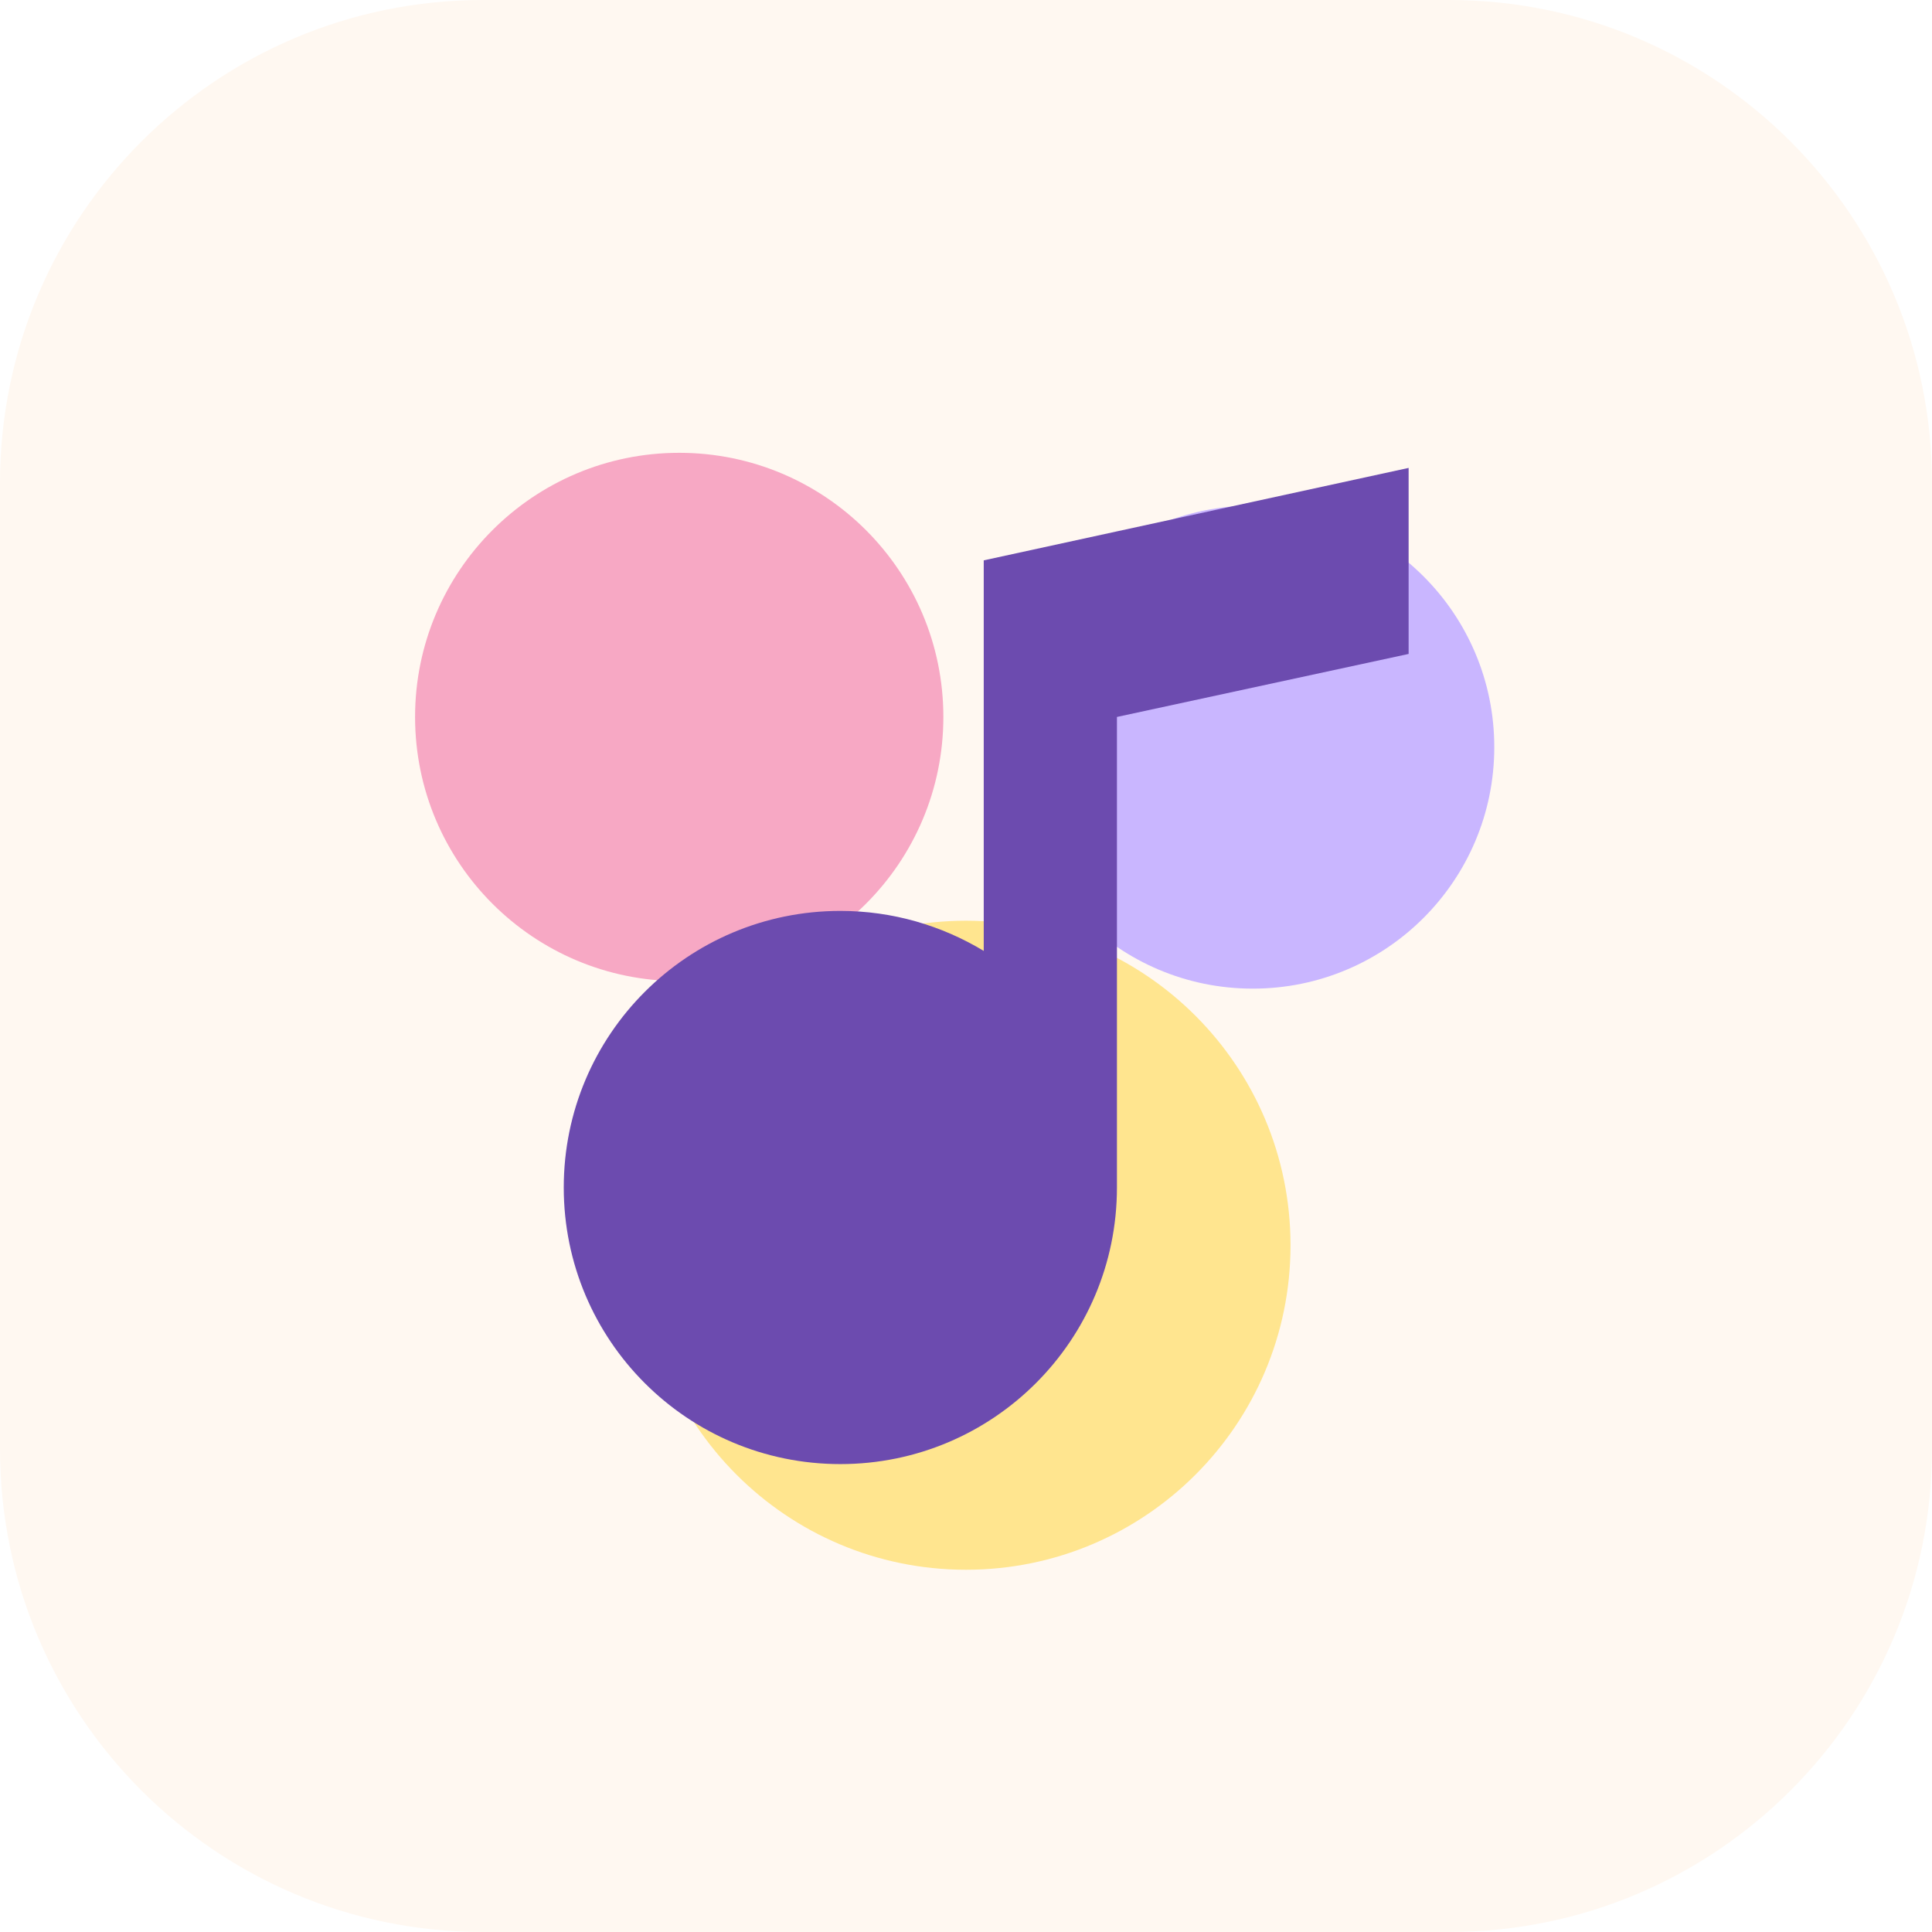
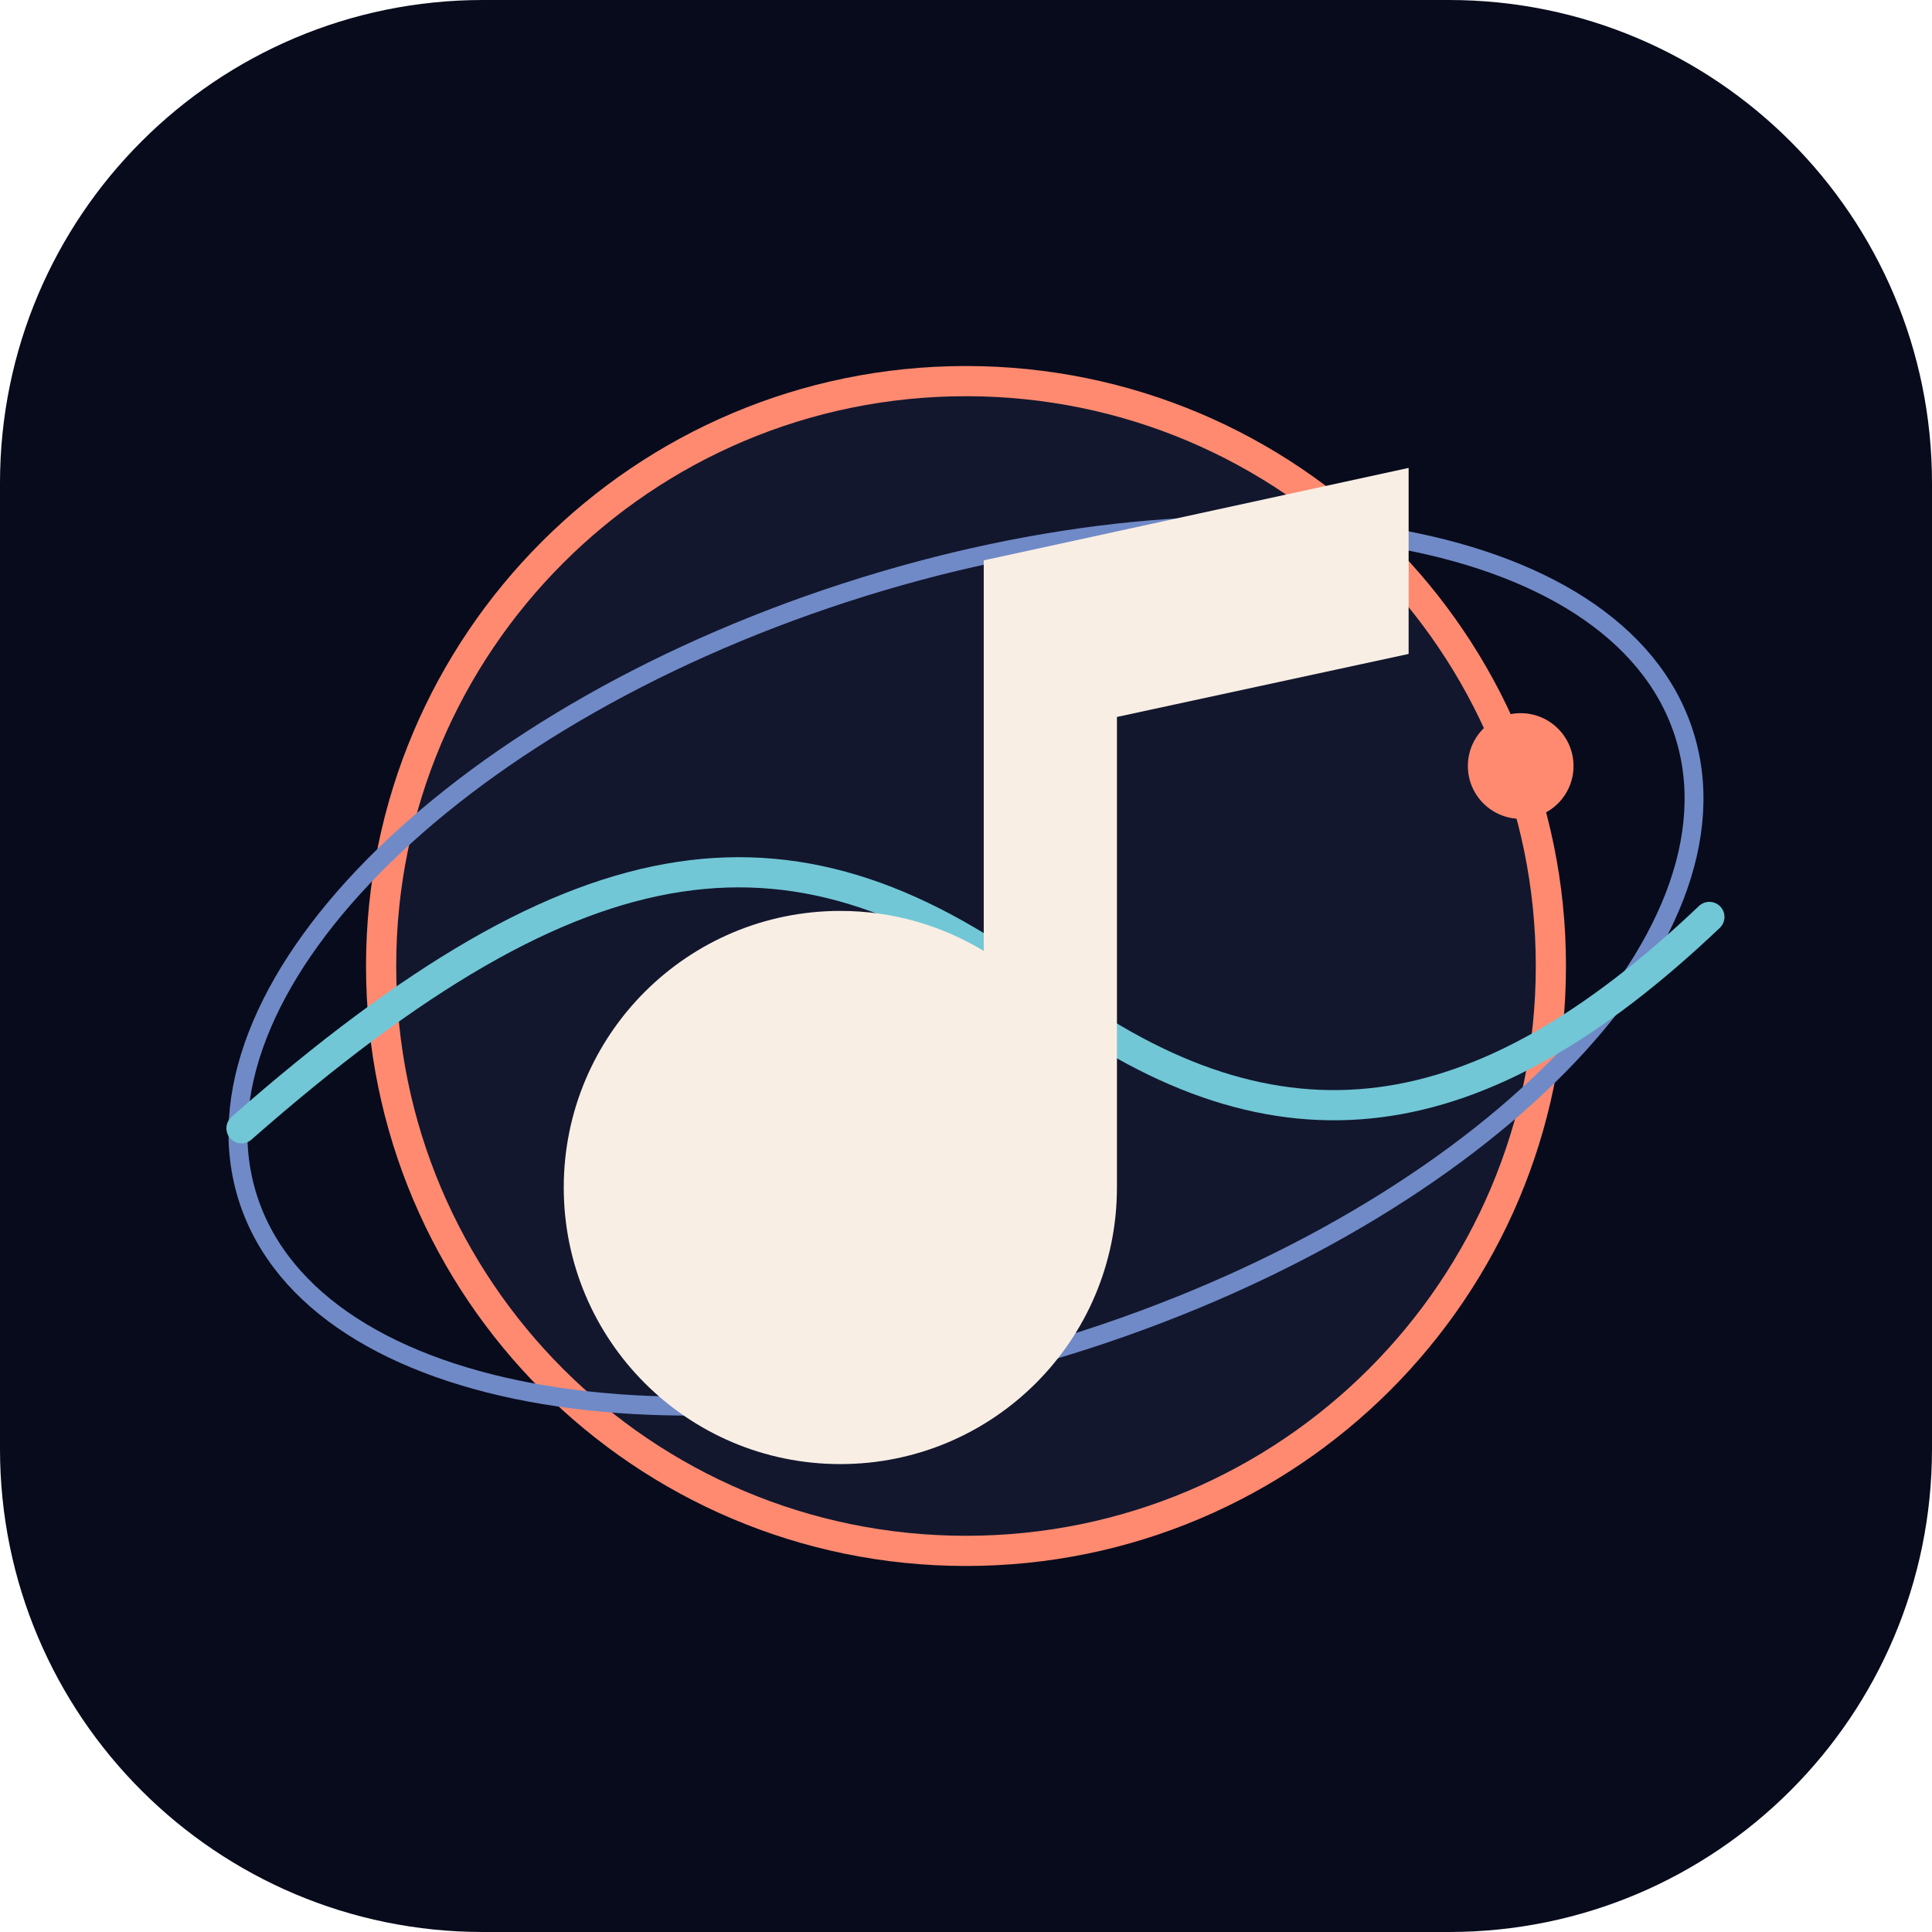
<svg xmlns="http://www.w3.org/2000/svg" width="512" height="512" viewBox="0 0 512 512" fill="none">
-   <rect width="512" height="512" rx="128" fill="#FFF8F1" />
-   <circle cx="180" cy="190" r="70" fill="#F7A8C4" />
-   <circle cx="332" cy="198" r="64" fill="#C9B6FF" />
-   <circle cx="256" cy="330" r="86" fill="#FFE58F" />
-   <path d="M296 116v198.7c0 40.5-32.8 73.3-73.3 73.3s-73.3-32.8-73.3-73.3 32.8-73.3 73.3-73.3c13.9 0 26.9 3.9 38 10.6V148.5L373.3 124v49.3L296 190V116Z" fill="#6C4BAF" />
+   <rect width="512" height="512" rx="128" fill="#080B1C" />
+   <circle cx="256" cy="256" r="155" fill="#12172E" stroke="#FF8A70" stroke-width="8" />
+   <ellipse cx="256" cy="256" rx="200" ry="104" transform="rotate(-18 256 256)" stroke="#708AC7" stroke-width="5" />
+   <path d="M64 299C155 219 211 213 278 264C339 309 392 301 453 243" stroke="#71C7D6" stroke-width="8" stroke-linecap="round" />
+   <path d="M296 116v198.7c0 40.5-32.8 73.3-73.3 73.3s-73.3-32.8-73.3-73.3 32.8-73.3 73.3-73.3c13.9 0 26.9 3.9 38 10.6V148.5L373.3 124v49.3L296 190V116Z" fill="#F8EEE4" />
+   <circle cx="403" cy="203" r="14" fill="#FF8A70" />
</svg>
